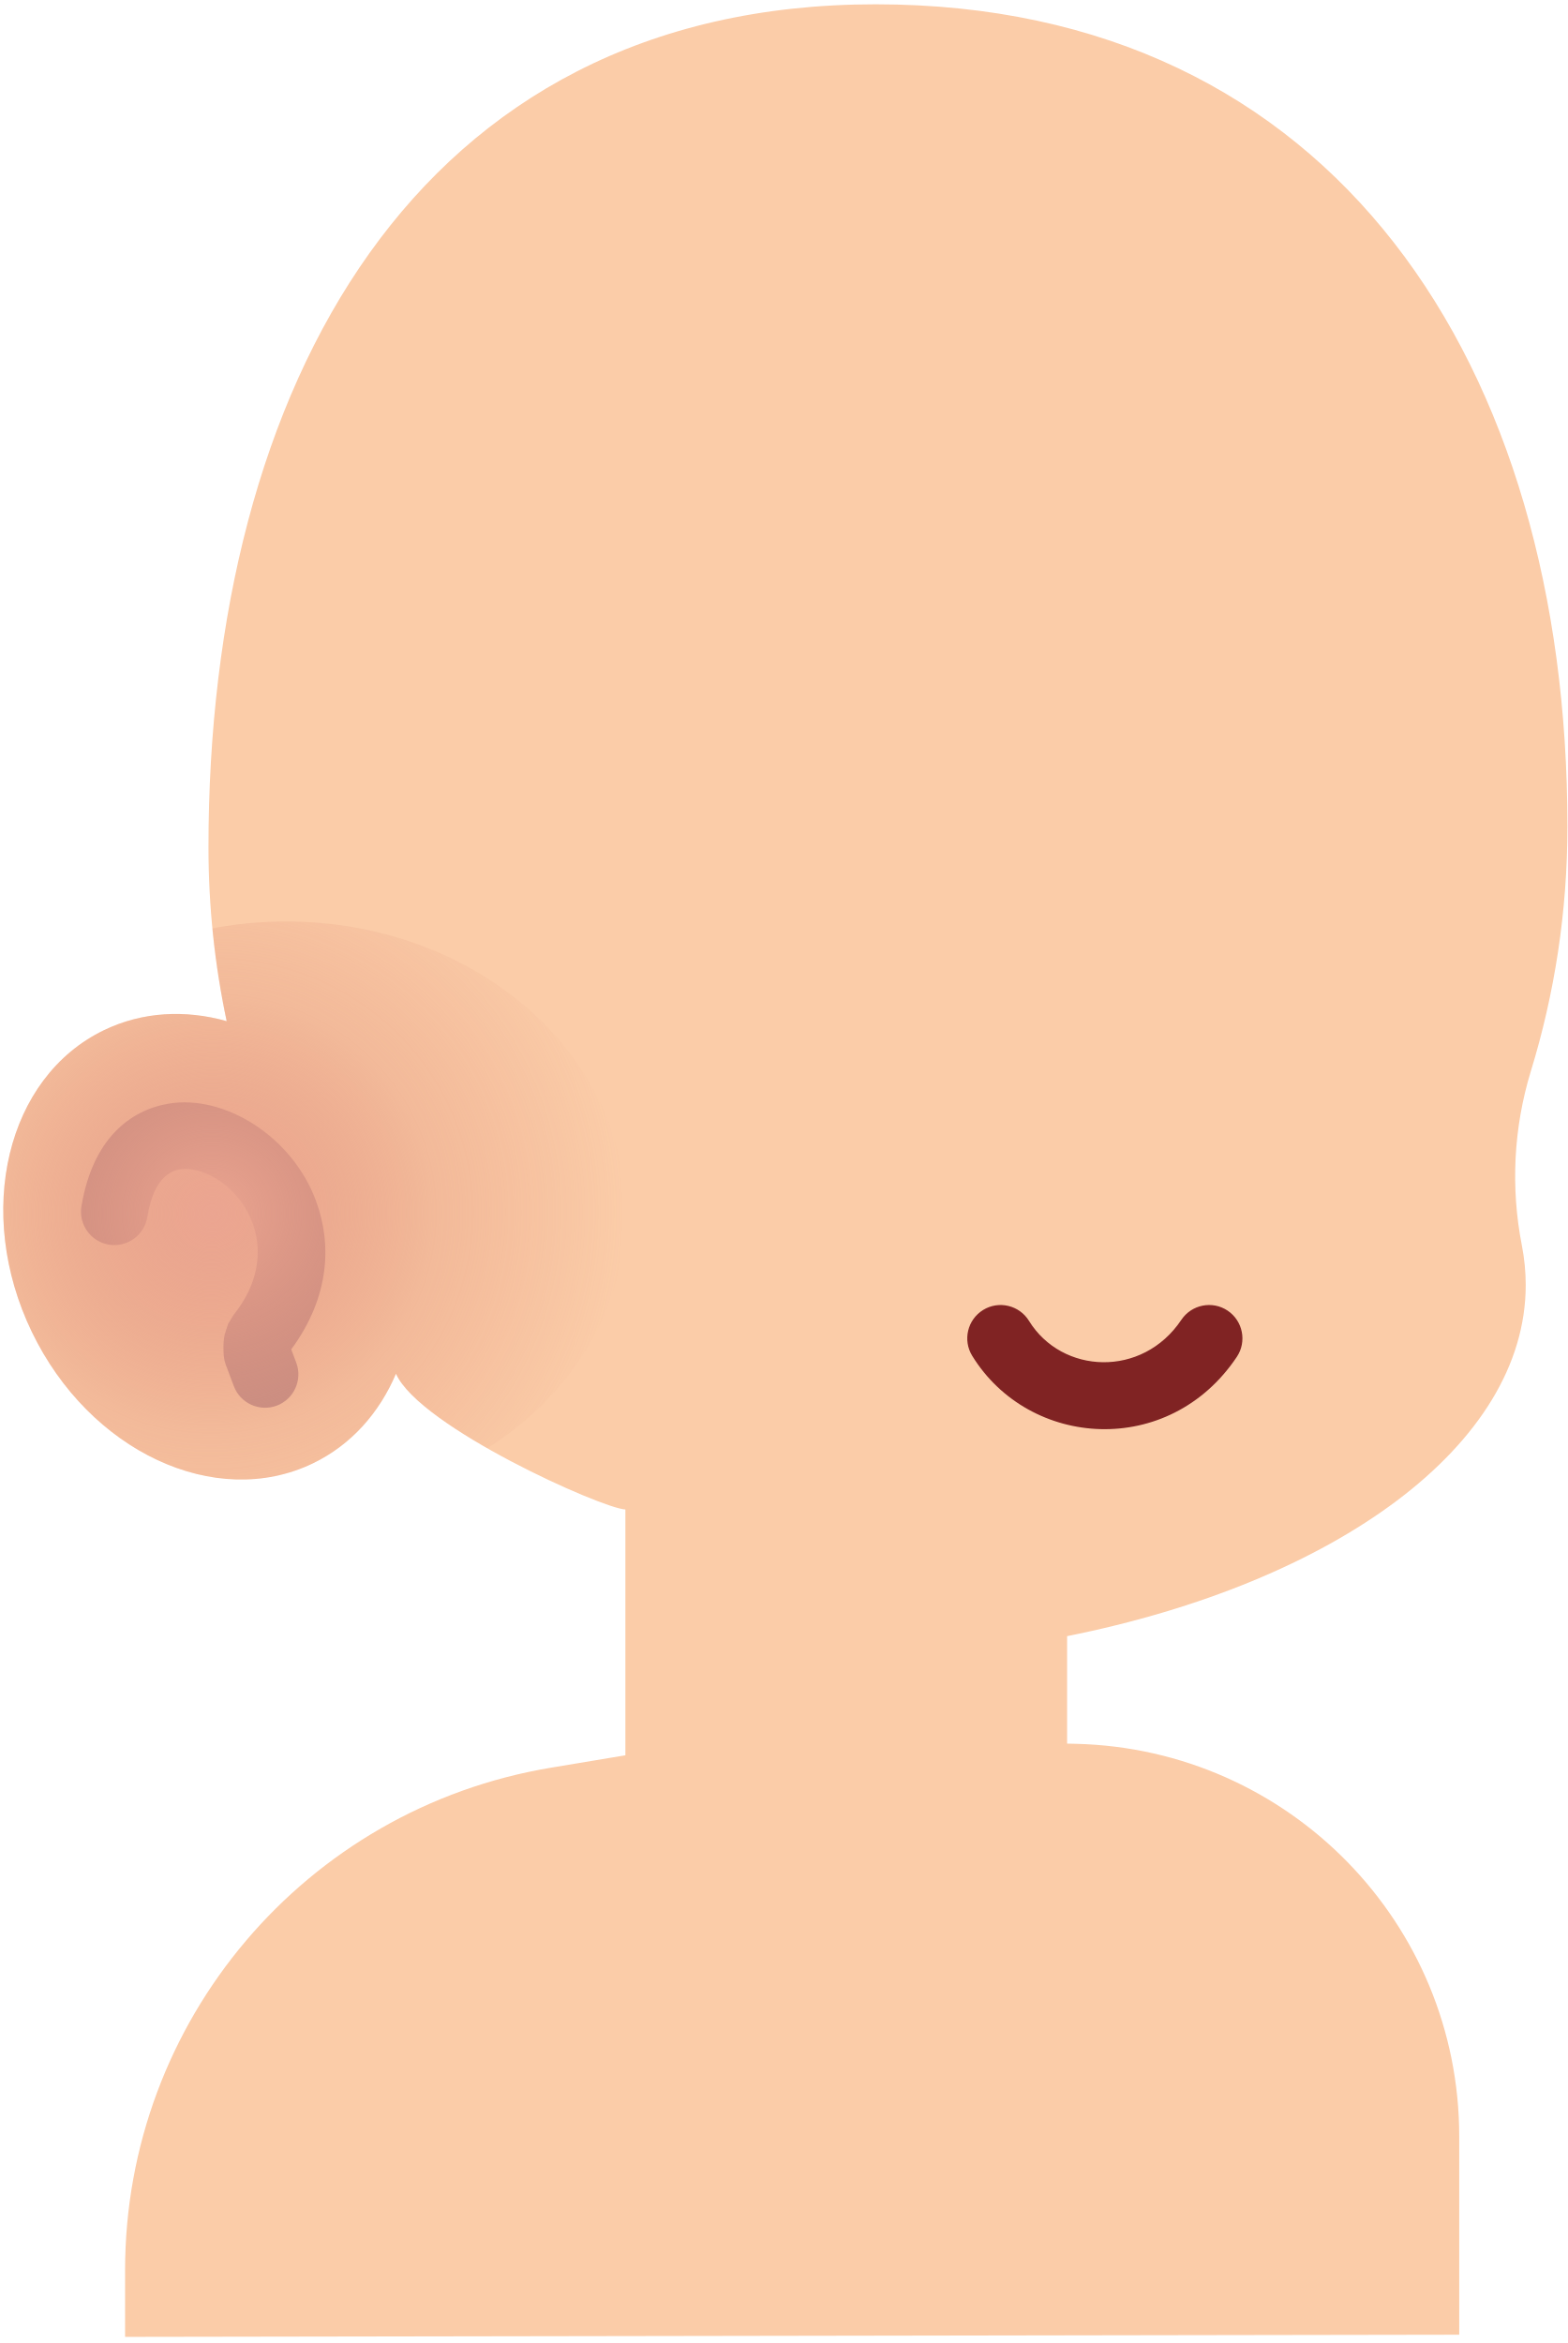
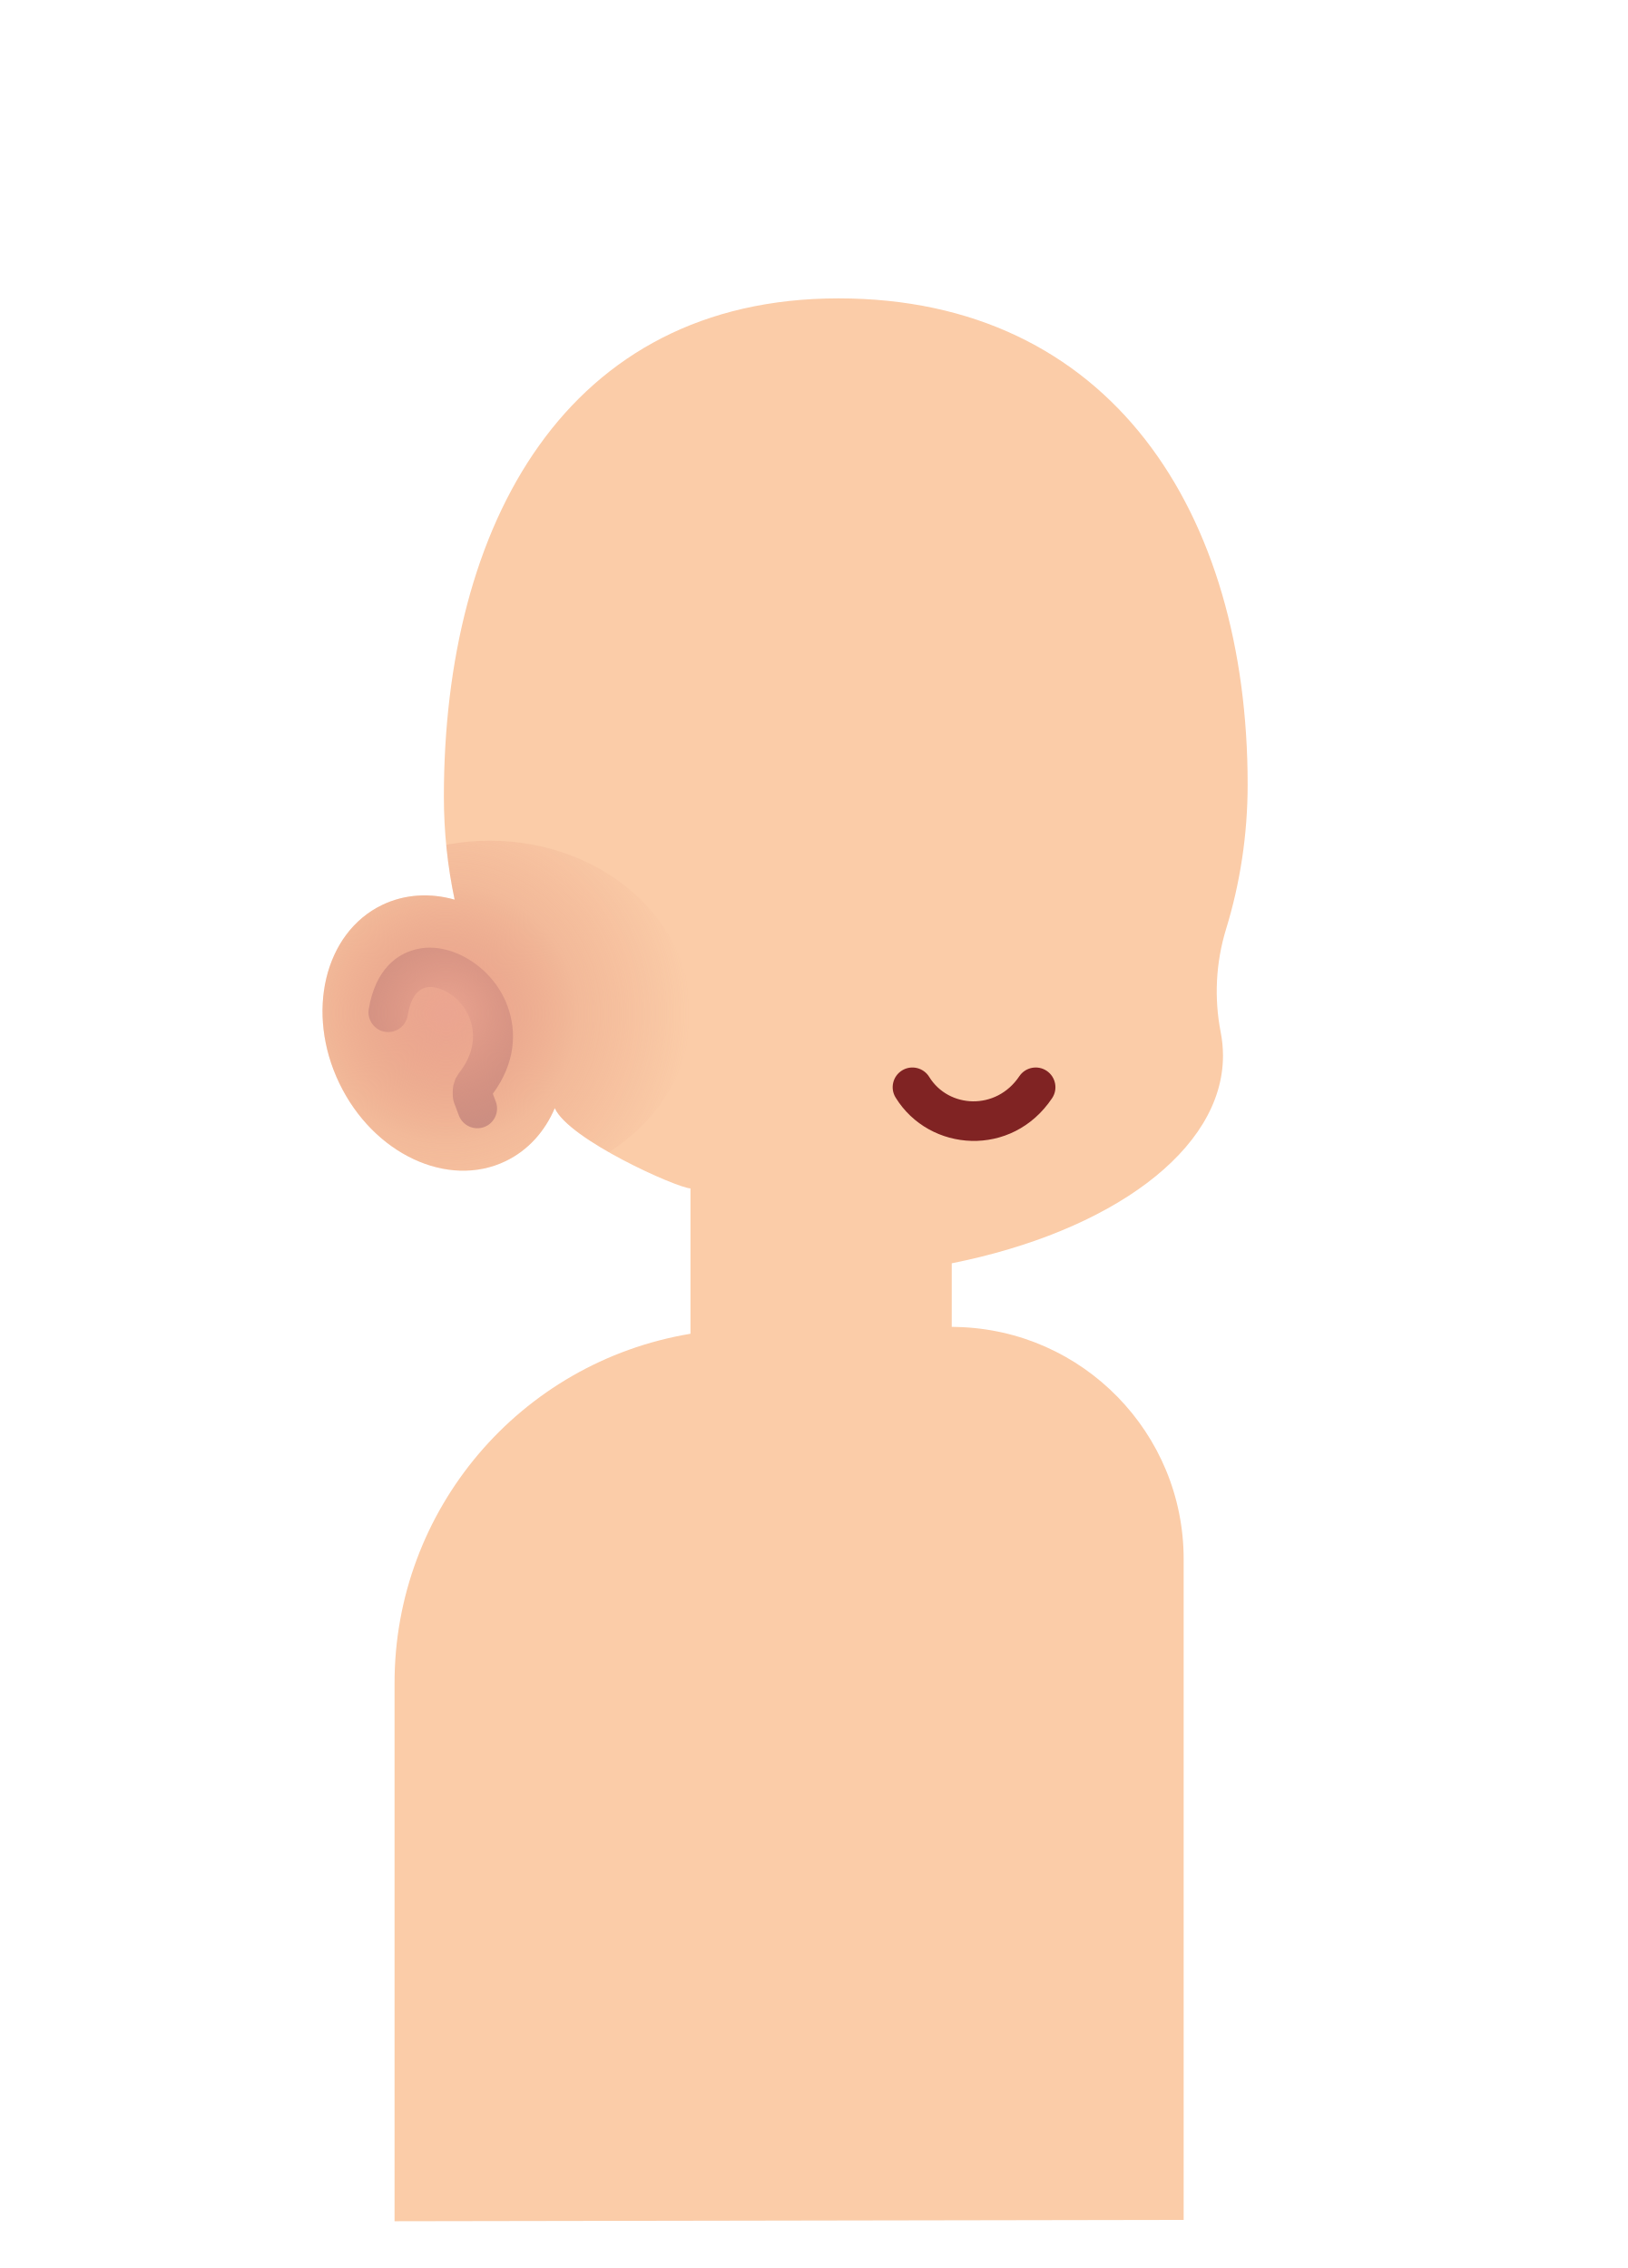
- <svg xmlns="http://www.w3.org/2000/svg" width="100%" height="100%" viewBox="0 0 188 281" version="1.1" xml:space="preserve" style="fill-rule:evenodd;clip-rule:evenodd;stroke-linejoin:round;stroke-miterlimit:2;">
-   <g transform="matrix(1,0,0,1,-65,-1842)">
+ <svg xmlns="http://www.w3.org/2000/svg" width="100%" height="100%" viewBox="0 0 330 460" version="1.1" xml:space="preserve" style="fill-rule:evenodd;clip-rule:evenodd;stroke-linejoin:round;stroke-miterlimit:2;">
+   <g transform="matrix(1,0,0,1,0,-1782)">
    <g transform="matrix(0.916667,0,0,1,394.167,-20.7069)">
      <g id="body_comp" transform="matrix(1.09091,0,0,1,-582.727,1283.22)">
        <clipPath id="_clip1">
-           <path d="M332.974,788.601C332.974,788.601 333.351,788.61 334.037,788.627C359.599,789.244 380,810.144 380,835.713C380,848.758 380,859.491 380,859.491L220,859.754L220,851.759C220,821.891 241.594,796.401 271.055,791.491C276.44,790.593 280,790 280,790L280,760.521C277.196,760.406 255.327,750.613 252.488,744.247C250.484,748.953 247.103,752.783 242.523,754.991C230.831,760.627 215.727,753.561 208.815,739.223C201.904,724.884 205.785,708.667 217.477,703.031C222.086,700.809 227.225,700.561 232.183,701.954C230.753,695.224 230,688.245 230,681.091C230,625.9 254.808,580 310,580C365.192,580 392.974,623.41 392.974,678.601C392.974,688.824 391.436,698.69 388.581,707.982C386.515,714.754 386.15,721.931 387.518,728.878C387.817,730.431 387.974,732.006 387.974,733.601C387.974,752.848 365.101,769.288 332.974,775.714L332.974,788.601Z" />
+           <path d="M332.974,788.601C332.974,788.601 333.351,788.61 334.037,788.627C359.599,789.244 380,810.144 380,835.713L380,969.737L220,970L220,860.827C220,825.727 245.376,795.771 279.999,790C280,790 280,790 280,790L280,760.521C277.196,760.406 255.327,750.613 252.488,744.247C250.484,748.953 247.103,752.783 242.523,754.991C230.831,760.627 215.727,753.561 208.815,739.223C201.904,724.884 205.785,708.667 217.477,703.031C222.086,700.809 227.225,700.561 232.183,701.954C230.753,695.224 230,688.245 230,681.091C230,625.9 254.808,580 310,580C365.192,580 392.974,623.41 392.974,678.601C392.974,688.824 391.436,698.69 388.581,707.982C386.515,714.754 386.15,721.931 387.518,728.878C387.817,730.431 387.974,732.006 387.974,733.601C387.974,752.848 365.101,769.288 332.974,775.714L332.974,788.601Z" />
        </clipPath>
        <g clip-path="url(#_clip1)">
          <g id="body" transform="matrix(1,0,0,1,10,-562.707)">
-             <path d="M322.974,1351.31C322.974,1351.31 323.351,1351.32 324.037,1351.33C349.599,1351.95 370,1372.85 370,1398.42C370,1411.46 370,1422.2 370,1422.2L210,1422.46L210,1414.47C210,1384.6 231.594,1359.11 261.055,1354.2C266.44,1353.3 270,1352.71 270,1352.71L270,1323.23C267.196,1323.11 245.327,1313.32 242.488,1306.95C240.484,1311.66 237.103,1315.49 232.523,1317.7C220.831,1323.33 205.727,1316.27 198.815,1301.93C191.904,1287.59 195.785,1271.37 207.477,1265.74C212.086,1263.52 217.225,1263.27 222.183,1264.66C220.753,1257.93 220,1250.95 220,1243.8C220,1188.61 244.808,1142.71 300,1142.71C355.192,1142.71 382.974,1186.12 382.974,1241.31C382.974,1251.53 381.436,1261.4 378.581,1270.69C376.515,1277.46 376.15,1284.64 377.518,1291.59C377.817,1293.14 377.974,1294.71 377.974,1296.31C377.974,1315.55 355.101,1332 322.974,1338.42L322.974,1351.31Z" style="fill:rgb(251,204,168);" />
+             <path d="M322.974,1351.31C322.974,1351.31 323.351,1351.32 324.037,1351.33C349.599,1351.95 370,1372.85 370,1398.42L370,1532.44L210,1532.71L210,1423.53C210,1388.43 235.376,1358.48 269.999,1352.71C270,1352.71 270,1352.71 270,1352.71L270,1323.23C267.196,1323.11 245.327,1313.32 242.488,1306.95C240.484,1311.66 237.103,1315.49 232.523,1317.7C220.831,1323.33 205.727,1316.27 198.815,1301.93C191.904,1287.59 195.785,1271.37 207.477,1265.74C212.086,1263.52 217.225,1263.27 222.183,1264.66C220.753,1257.93 220,1250.95 220,1243.8C220,1188.61 244.808,1142.71 300,1142.71C355.192,1142.71 382.974,1186.12 382.974,1241.31C382.974,1251.53 381.436,1261.4 378.581,1270.69C376.515,1277.46 376.15,1284.64 377.518,1291.59C377.817,1293.14 377.974,1294.71 377.974,1296.31C377.974,1315.55 355.101,1332 322.974,1338.42L322.974,1351.31Z" style="fill:rgb(251,204,168);" />
          </g>
          <g id="face_features">
            <g id="ear_line" transform="matrix(1,0,0,1,20.5555,-541.211)">
              <path d="M219.374,1282.53L219.973,1284.13C220.749,1286.19 219.7,1288.5 217.633,1289.28C215.566,1290.05 213.258,1289 212.483,1286.93L211.523,1284.38C211.41,1284.08 211.334,1283.76 211.296,1283.44C211.27,1283.22 211.145,1281.94 211.379,1280.78L211.808,1279.46L212.465,1278.39C218.544,1270.8 213.961,1262.97 208.537,1261.21C207.227,1260.78 205.866,1260.71 204.751,1261.42C203.391,1262.28 202.544,1264.04 202.104,1266.68C201.741,1268.86 199.678,1270.33 197.501,1269.97C195.323,1269.61 193.85,1267.54 194.213,1265.36C195.552,1257.33 199.987,1253.85 204.67,1253.06C211.271,1251.95 219.47,1256.9 222.357,1264.77C224.245,1269.91 223.999,1276.24 219.374,1282.53Z" style="fill:rgb(194,143,135);" />
            </g>
            <g id="blush" transform="matrix(2.71236,0,0,1.75,-398.089,-1502.24)">
              <ellipse cx="235" cy="1272.71" rx="15" ry="20" style="fill:url(#_Radial2);" />
            </g>
            <g id="mouth" transform="matrix(0.892857,0,0,1,37.0478,-551.106)">
              <path d="M318.692,1293.2C317.395,1291.32 318.052,1288.86 320.157,1287.7C322.262,1286.54 325.024,1287.13 326.321,1289.01C330.74,1295.41 341.544,1295.87 346.784,1288.88C348.159,1287.05 350.944,1286.55 352.999,1287.78C355.053,1289.01 355.605,1291.5 354.229,1293.33C345.13,1305.47 326.366,1304.33 318.692,1293.2Z" style="fill:rgb(128,35,35);" />
            </g>
          </g>
        </g>
      </g>
    </g>
  </g>
  <defs>
    <radialGradient id="_Radial2" cx="0" cy="0" r="1" gradientUnits="userSpaceOnUse" gradientTransform="matrix(18.0314,3.58822,-2.3746,27.4814,231.727,1272.71)">
      <stop offset="0" style="stop-color:rgb(235,165,145);stop-opacity:1" />
      <stop offset="0.54" style="stop-color:rgb(221,138,116);stop-opacity:0.28" />
      <stop offset="1" style="stop-color:rgb(216,127,104);stop-opacity:0" />
    </radialGradient>
  </defs>
</svg>
